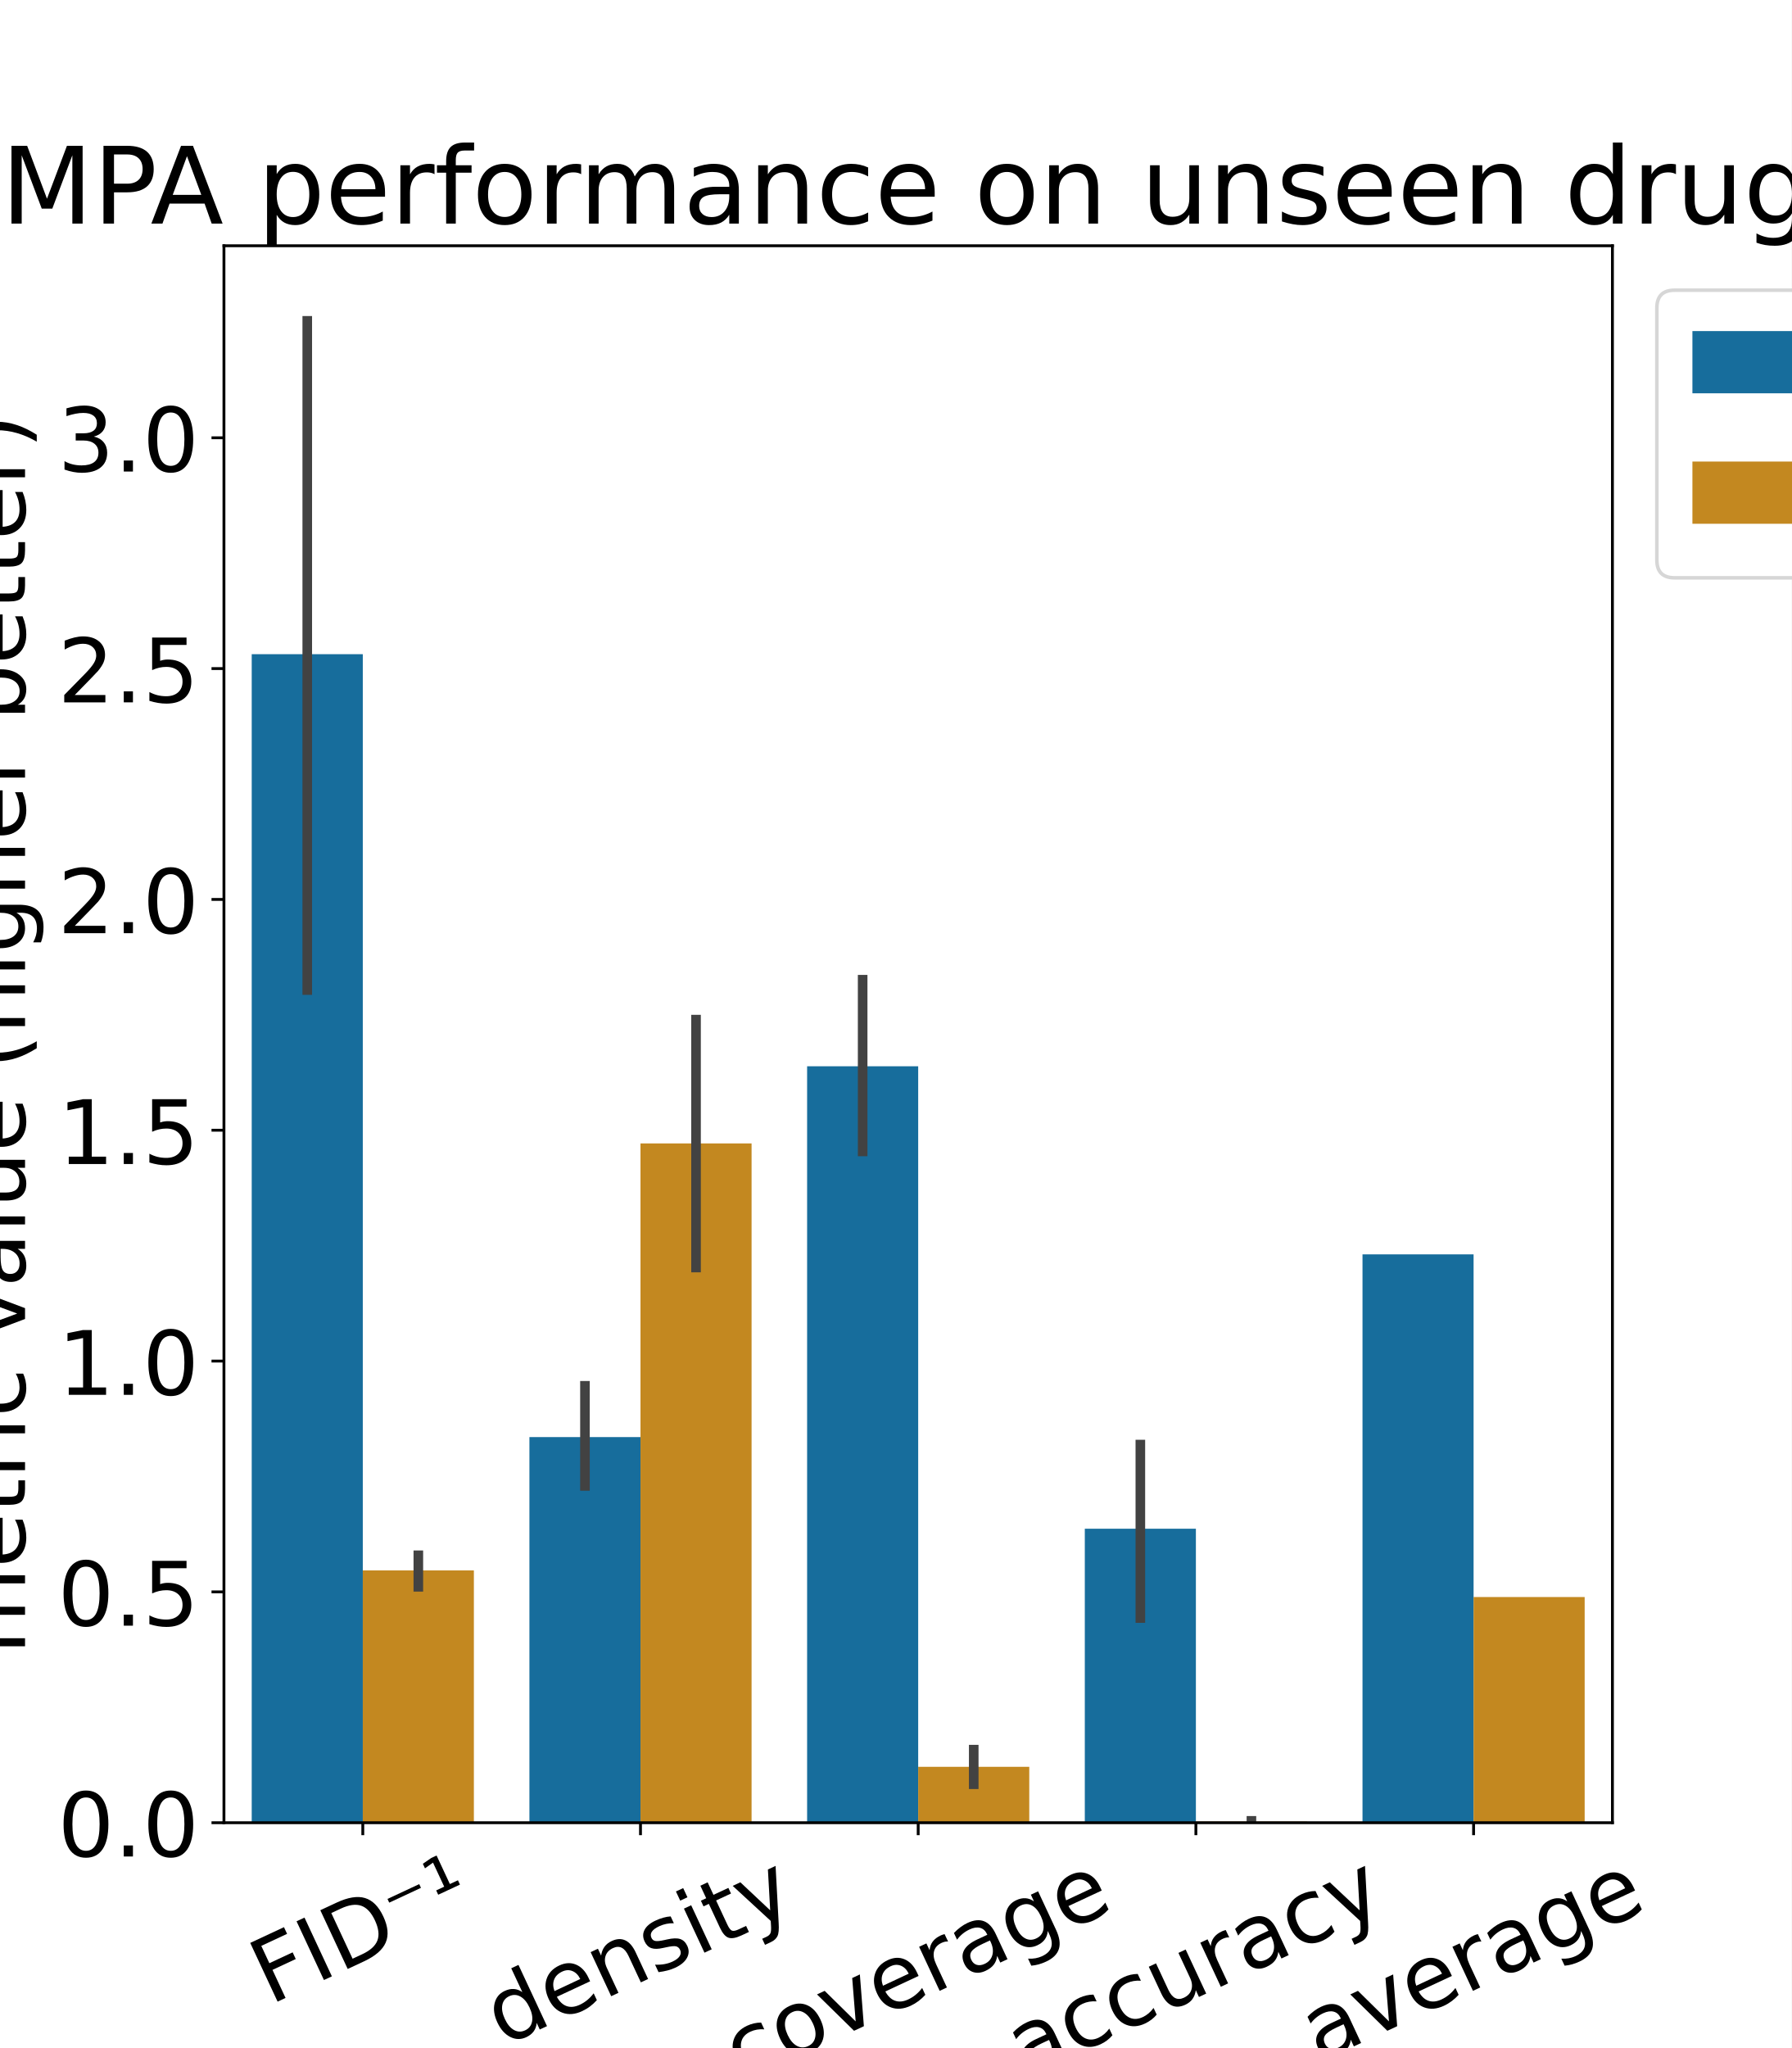
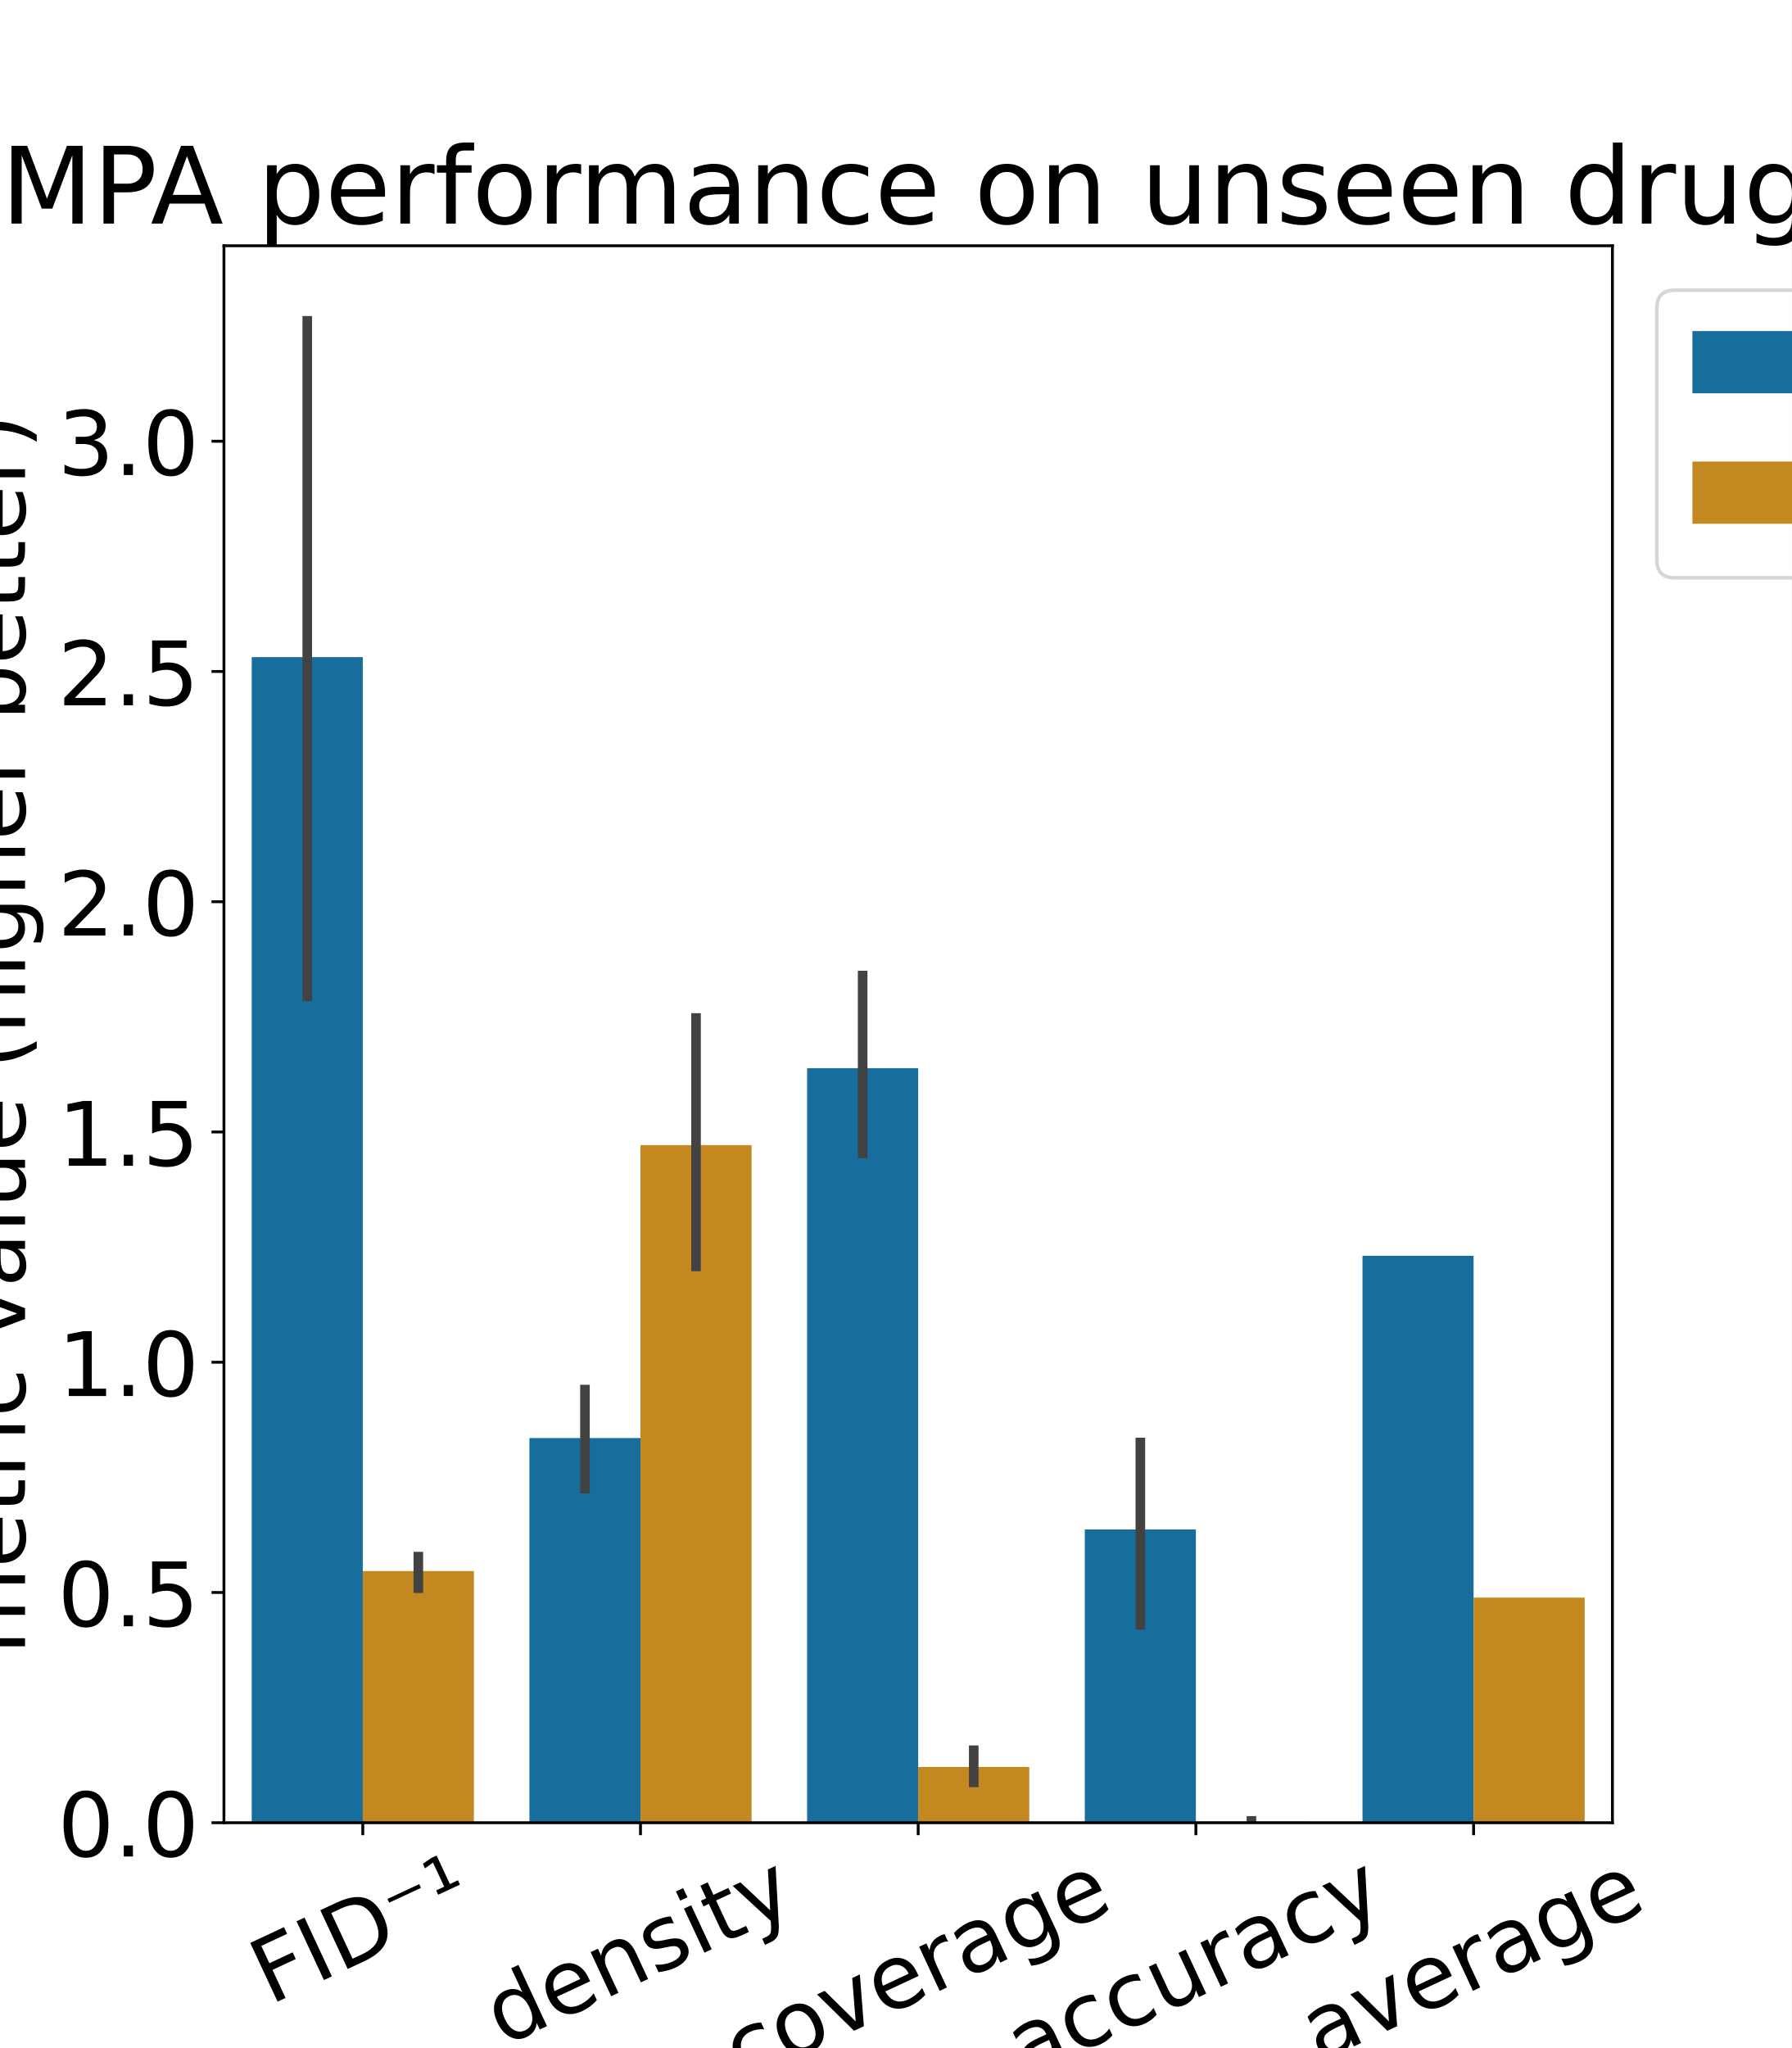
<svg xmlns="http://www.w3.org/2000/svg" xmlns:xlink="http://www.w3.org/1999/xlink" width="504pt" height="576pt" viewBox="0 0 504 576" version="1.1">
  <defs>
    <style type="text/css">*{stroke-linejoin: round; stroke-linecap: butt}</style>
  </defs>
  <g id="figure_1">
    <g id="patch_1">
      <path d="M 0 576  L 504 576  L 504 0  L 0 0  z " style="fill: #ffffff" />
    </g>
    <g id="axes_1">
      <g id="patch_2">
        <path d="M 63 512.64  L 453.6 512.64  L 453.6 69.12  L 63 69.12  z " style="fill: #ffffff" />
      </g>
      <g id="patch_3">
-         <path d="M 70.812 512.64  L 102.06 512.64  L 102.06 183.991  L 70.812 183.991  z " clip-path="url(#pba9346ff52)" style="fill: #176d9c" />
+         <path d="M 70.812 512.64  L 102.06 512.64  L 102.06 184.819  L 70.812 184.819  z " clip-path="url(#p6c3acc5b03)" style="fill: #176d9c" />
      </g>
      <g id="patch_4">
-         <path d="M 148.932 512.64  L 180.18 512.64  L 180.18 404.18  L 148.932 404.18  z " clip-path="url(#pba9346ff52)" style="fill: #176d9c" />
+         <path d="M 148.932 512.64  L 180.18 512.64  L 180.18 404.453  L 148.932 404.453  z " clip-path="url(#p6c3acc5b03)" style="fill: #176d9c" />
      </g>
      <g id="patch_5">
-         <path d="M 227.052 512.64  L 258.3 512.64  L 258.3 299.889  L 227.052 299.889  z " clip-path="url(#pba9346ff52)" style="fill: #176d9c" />
+         <path d="M 227.052 512.64  L 258.3 512.64  L 258.3 300.425  L 227.052 300.425  z " clip-path="url(#p6c3acc5b03)" style="fill: #176d9c" />
      </g>
      <g id="patch_6">
-         <path d="M 305.172 512.64  L 336.42 512.64  L 336.42 429.953  L 305.172 429.953  z " clip-path="url(#pba9346ff52)" style="fill: #176d9c" />
+         <path d="M 305.172 512.64  L 336.42 512.64  L 336.42 430.162  L 305.172 430.162  z " clip-path="url(#p6c3acc5b03)" style="fill: #176d9c" />
      </g>
      <g id="patch_7">
-         <path d="M 383.292 512.64  L 414.54 512.64  L 414.54 352.791  L 383.292 352.791  z " clip-path="url(#pba9346ff52)" style="fill: #176d9c" />
+         <path d="M 383.292 512.64  L 414.54 512.64  L 414.54 353.194  L 383.292 353.194  z " clip-path="url(#p6c3acc5b03)" style="fill: #176d9c" />
      </g>
      <g id="patch_8">
-         <path d="M 102.06 512.64  L 133.308 512.64  L 133.308 441.682  L 102.06 441.682  z " clip-path="url(#pba9346ff52)" style="fill: #c38820" />
+         <path d="M 102.06 512.64  L 133.308 512.64  L 133.308 441.861  L 102.06 441.861  z " clip-path="url(#p6c3acc5b03)" style="fill: #c38820" />
      </g>
      <g id="patch_9">
-         <path d="M 180.18 512.64  L 211.428 512.64  L 211.428 321.586  L 180.18 321.586  z " clip-path="url(#pba9346ff52)" style="fill: #c38820" />
+         <path d="M 180.18 512.64  L 211.428 512.64  L 211.428 322.067  L 180.18 322.067  z " clip-path="url(#p6c3acc5b03)" style="fill: #c38820" />
      </g>
      <g id="patch_10">
-         <path d="M 258.3 512.64  L 289.548 512.64  L 289.548 496.916  L 258.3 496.916  z " clip-path="url(#pba9346ff52)" style="fill: #c38820" />
+         <path d="M 258.3 512.64  L 289.548 512.64  L 289.548 496.956  L 258.3 496.956  z " clip-path="url(#p6c3acc5b03)" style="fill: #c38820" />
      </g>
      <g id="patch_11">
-         <path d="M 336.42 512.64  L 367.668 512.64  L 367.668 512.332  L 336.42 512.332  z " clip-path="url(#pba9346ff52)" style="fill: #c38820" />
+         <path d="M 336.42 512.64  L 367.668 512.64  L 367.668 512.332  L 336.42 512.332  z " clip-path="url(#p6c3acc5b03)" style="fill: #c38820" />
      </g>
      <g id="patch_12">
-         <path d="M 414.54 512.64  L 445.788 512.64  L 445.788 449.167  L 414.54 449.167  z " clip-path="url(#pba9346ff52)" style="fill: #c38820" />
+         <path d="M 414.54 512.64  L 445.788 512.64  L 445.788 449.327  L 414.54 449.327  z " clip-path="url(#p6c3acc5b03)" style="fill: #c38820" />
      </g>
      <g id="matplotlib.axis_1">
        <g id="xtick_1">
          <g id="line2d_1">
            <defs>
-               <path id="m63fc2ff8d2" d="M 0 0  L 0 3.5  " style="stroke: #000000; stroke-width: 0.8" />
+               <path id="m98afbe0972" d="M 0 0  L 0 3.5  " style="stroke: #000000; stroke-width: 0.8" />
            </defs>
            <g>
-               <use xlink:href="#m63fc2ff8d2" x="102.06" y="512.64" style="stroke: #000000; stroke-width: 0.8" />
+               <use xlink:href="#m98afbe0972" x="102.06" y="512.64" style="stroke: #000000; stroke-width: 0.8" />
            </g>
          </g>
          <g id="text_1">
            <g transform="translate(75.87266 563.998) rotate(-25) scale(0.25 -0.25)">
              <defs>
                <path id="DejaVuSans-46" d="M 628 4666  L 3309 4666  L 3309 4134  L 1259 4134  L 1259 2759  L 3109 2759  L 3109 2228  L 1259 2228  L 1259 0  L 628 0  L 628 4666  z " transform="scale(0.015625)" />
                <path id="DejaVuSans-49" d="M 628 4666  L 1259 4666  L 1259 0  L 628 0  L 628 4666  z " transform="scale(0.015625)" />
                <path id="DejaVuSans-44" d="M 1259 4147  L 1259 519  L 2022 519  Q 2988 519 3436 956  Q 3884 1394 3884 2338  Q 3884 3275 3436 3711  Q 2988 4147 2022 4147  L 1259 4147  z M 628 4666  L 1925 4666  Q 3281 4666 3915 4102  Q 4550 3538 4550 2338  Q 4550 1131 3912 565  Q 3275 0 1925 0  L 628 0  L 628 4666  z " transform="scale(0.015625)" />
                <path id="DejaVuSans-207b" d="M 428 3359  L 2950 3359  L 2950 3063  L 428 3063  L 428 3359  z " transform="scale(0.015625)" />
                <path id="DejaVuSans-b9" d="M 488 2431  L 1125 2431  L 1125 4341  L 428 4213  L 428 4575  L 1147 4697  L 1575 4697  L 1575 2431  L 2216 2431  L 2216 2088  L 488 2088  L 488 2431  z " transform="scale(0.015625)" />
              </defs>
              <use xlink:href="#DejaVuSans-46" />
              <use xlink:href="#DejaVuSans-49" x="57.52" />
              <use xlink:href="#DejaVuSans-44" x="87.012" />
              <use xlink:href="#DejaVuSans-207b" x="164.014" />
              <use xlink:href="#DejaVuSans-b9" x="216.797" />
            </g>
          </g>
        </g>
        <g id="xtick_2">
          <g id="line2d_2">
            <g>
-               <use xlink:href="#m63fc2ff8d2" x="180.18" y="512.64" style="stroke: #000000; stroke-width: 0.8" />
+               <use xlink:href="#m98afbe0972" x="180.18" y="512.64" style="stroke: #000000; stroke-width: 0.8" />
            </g>
          </g>
          <g id="text_2">
            <g transform="translate(141.5575 575.5952) rotate(-25) scale(0.25 -0.25)">
              <defs>
                <path id="DejaVuSans-64" d="M 2906 2969  L 2906 4863  L 3481 4863  L 3481 0  L 2906 0  L 2906 525  Q 2725 213 2448 61  Q 2172 -91 1784 -91  Q 1150 -91 751 415  Q 353 922 353 1747  Q 353 2572 751 3078  Q 1150 3584 1784 3584  Q 2172 3584 2448 3432  Q 2725 3281 2906 2969  z M 947 1747  Q 947 1113 1208 752  Q 1469 391 1925 391  Q 2381 391 2643 752  Q 2906 1113 2906 1747  Q 2906 2381 2643 2742  Q 2381 3103 1925 3103  Q 1469 3103 1208 2742  Q 947 2381 947 1747  z " transform="scale(0.015625)" />
                <path id="DejaVuSans-65" d="M 3597 1894  L 3597 1613  L 953 1613  Q 991 1019 1311 708  Q 1631 397 2203 397  Q 2534 397 2845 478  Q 3156 559 3463 722  L 3463 178  Q 3153 47 2828 -22  Q 2503 -91 2169 -91  Q 1331 -91 842 396  Q 353 884 353 1716  Q 353 2575 817 3079  Q 1281 3584 2069 3584  Q 2775 3584 3186 3129  Q 3597 2675 3597 1894  z M 3022 2063  Q 3016 2534 2758 2815  Q 2500 3097 2075 3097  Q 1594 3097 1305 2825  Q 1016 2553 972 2059  L 3022 2063  z " transform="scale(0.015625)" />
                <path id="DejaVuSans-6e" d="M 3513 2113  L 3513 0  L 2938 0  L 2938 2094  Q 2938 2591 2744 2837  Q 2550 3084 2163 3084  Q 1697 3084 1428 2787  Q 1159 2491 1159 1978  L 1159 0  L 581 0  L 581 3500  L 1159 3500  L 1159 2956  Q 1366 3272 1645 3428  Q 1925 3584 2291 3584  Q 2894 3584 3203 3211  Q 3513 2838 3513 2113  z " transform="scale(0.015625)" />
                <path id="DejaVuSans-73" d="M 2834 3397  L 2834 2853  Q 2591 2978 2328 3040  Q 2066 3103 1784 3103  Q 1356 3103 1142 2972  Q 928 2841 928 2578  Q 928 2378 1081 2264  Q 1234 2150 1697 2047  L 1894 2003  Q 2506 1872 2764 1633  Q 3022 1394 3022 966  Q 3022 478 2636 193  Q 2250 -91 1575 -91  Q 1294 -91 989 -36  Q 684 19 347 128  L 347 722  Q 666 556 975 473  Q 1284 391 1588 391  Q 1994 391 2212 530  Q 2431 669 2431 922  Q 2431 1156 2273 1281  Q 2116 1406 1581 1522  L 1381 1569  Q 847 1681 609 1914  Q 372 2147 372 2553  Q 372 3047 722 3315  Q 1072 3584 1716 3584  Q 2034 3584 2315 3537  Q 2597 3491 2834 3397  z " transform="scale(0.015625)" />
                <path id="DejaVuSans-69" d="M 603 3500  L 1178 3500  L 1178 0  L 603 0  L 603 3500  z M 603 4863  L 1178 4863  L 1178 4134  L 603 4134  L 603 4863  z " transform="scale(0.015625)" />
                <path id="DejaVuSans-74" d="M 1172 4494  L 1172 3500  L 2356 3500  L 2356 3053  L 1172 3053  L 1172 1153  Q 1172 725 1289 603  Q 1406 481 1766 481  L 2356 481  L 2356 0  L 1766 0  Q 1100 0 847 248  Q 594 497 594 1153  L 594 3053  L 172 3053  L 172 3500  L 594 3500  L 594 4494  L 1172 4494  z " transform="scale(0.015625)" />
                <path id="DejaVuSans-79" d="M 2059 -325  Q 1816 -950 1584 -1140  Q 1353 -1331 966 -1331  L 506 -1331  L 506 -850  L 844 -850  Q 1081 -850 1212 -737  Q 1344 -625 1503 -206  L 1606 56  L 191 3500  L 800 3500  L 1894 763  L 2988 3500  L 3597 3500  L 2059 -325  z " transform="scale(0.015625)" />
              </defs>
              <use xlink:href="#DejaVuSans-64" />
              <use xlink:href="#DejaVuSans-65" x="63.477" />
              <use xlink:href="#DejaVuSans-6e" x="125" />
              <use xlink:href="#DejaVuSans-73" x="188.379" />
              <use xlink:href="#DejaVuSans-69" x="240.479" />
              <use xlink:href="#DejaVuSans-74" x="268.262" />
              <use xlink:href="#DejaVuSans-79" x="307.471" />
            </g>
          </g>
        </g>
        <g id="xtick_3">
          <g id="line2d_3">
            <g>
-               <use xlink:href="#m63fc2ff8d2" x="258.3" y="512.64" style="stroke: #000000; stroke-width: 0.8" />
+               <use xlink:href="#m98afbe0972" x="258.3" y="512.64" style="stroke: #000000; stroke-width: 0.8" />
            </g>
          </g>
          <g id="text_3">
            <g transform="translate(208.6159 585.9114) rotate(-25) scale(0.25 -0.25)">
              <defs>
                <path id="DejaVuSans-63" d="M 3122 3366  L 3122 2828  Q 2878 2963 2633 3030  Q 2388 3097 2138 3097  Q 1578 3097 1268 2742  Q 959 2388 959 1747  Q 959 1106 1268 751  Q 1578 397 2138 397  Q 2388 397 2633 464  Q 2878 531 3122 666  L 3122 134  Q 2881 22 2623 -34  Q 2366 -91 2075 -91  Q 1284 -91 818 406  Q 353 903 353 1747  Q 353 2603 823 3093  Q 1294 3584 2113 3584  Q 2378 3584 2631 3529  Q 2884 3475 3122 3366  z " transform="scale(0.015625)" />
                <path id="DejaVuSans-6f" d="M 1959 3097  Q 1497 3097 1228 2736  Q 959 2375 959 1747  Q 959 1119 1226 758  Q 1494 397 1959 397  Q 2419 397 2687 759  Q 2956 1122 2956 1747  Q 2956 2369 2687 2733  Q 2419 3097 1959 3097  z M 1959 3584  Q 2709 3584 3137 3096  Q 3566 2609 3566 1747  Q 3566 888 3137 398  Q 2709 -91 1959 -91  Q 1206 -91 779 398  Q 353 888 353 1747  Q 353 2609 779 3096  Q 1206 3584 1959 3584  z " transform="scale(0.015625)" />
                <path id="DejaVuSans-76" d="M 191 3500  L 800 3500  L 1894 563  L 2988 3500  L 3597 3500  L 2284 0  L 1503 0  L 191 3500  z " transform="scale(0.015625)" />
                <path id="DejaVuSans-72" d="M 2631 2963  Q 2534 3019 2420 3045  Q 2306 3072 2169 3072  Q 1681 3072 1420 2755  Q 1159 2438 1159 1844  L 1159 0  L 581 0  L 581 3500  L 1159 3500  L 1159 2956  Q 1341 3275 1631 3429  Q 1922 3584 2338 3584  Q 2397 3584 2469 3576  Q 2541 3569 2628 3553  L 2631 2963  z " transform="scale(0.015625)" />
                <path id="DejaVuSans-61" d="M 2194 1759  Q 1497 1759 1228 1600  Q 959 1441 959 1056  Q 959 750 1161 570  Q 1363 391 1709 391  Q 2188 391 2477 730  Q 2766 1069 2766 1631  L 2766 1759  L 2194 1759  z M 3341 1997  L 3341 0  L 2766 0  L 2766 531  Q 2569 213 2275 61  Q 1981 -91 1556 -91  Q 1019 -91 701 211  Q 384 513 384 1019  Q 384 1609 779 1909  Q 1175 2209 1959 2209  L 2766 2209  L 2766 2266  Q 2766 2663 2505 2880  Q 2244 3097 1772 3097  Q 1472 3097 1187 3025  Q 903 2953 641 2809  L 641 3341  Q 956 3463 1253 3523  Q 1550 3584 1831 3584  Q 2591 3584 2966 3190  Q 3341 2797 3341 1997  z " transform="scale(0.015625)" />
                <path id="DejaVuSans-67" d="M 2906 1791  Q 2906 2416 2648 2759  Q 2391 3103 1925 3103  Q 1463 3103 1205 2759  Q 947 2416 947 1791  Q 947 1169 1205 825  Q 1463 481 1925 481  Q 2391 481 2648 825  Q 2906 1169 2906 1791  z M 3481 434  Q 3481 -459 3084 -895  Q 2688 -1331 1869 -1331  Q 1566 -1331 1297 -1286  Q 1028 -1241 775 -1147  L 775 -588  Q 1028 -725 1275 -790  Q 1522 -856 1778 -856  Q 2344 -856 2625 -561  Q 2906 -266 2906 331  L 2906 616  Q 2728 306 2450 153  Q 2172 0 1784 0  Q 1141 0 747 490  Q 353 981 353 1791  Q 353 2603 747 3093  Q 1141 3584 1784 3584  Q 2172 3584 2450 3431  Q 2728 3278 2906 2969  L 2906 3500  L 3481 3500  L 3481 434  z " transform="scale(0.015625)" />
              </defs>
              <use xlink:href="#DejaVuSans-63" />
              <use xlink:href="#DejaVuSans-6f" x="54.98" />
              <use xlink:href="#DejaVuSans-76" x="116.162" />
              <use xlink:href="#DejaVuSans-65" x="175.342" />
              <use xlink:href="#DejaVuSans-72" x="236.865" />
              <use xlink:href="#DejaVuSans-61" x="277.979" />
              <use xlink:href="#DejaVuSans-67" x="339.258" />
              <use xlink:href="#DejaVuSans-65" x="402.734" />
            </g>
          </g>
        </g>
        <g id="xtick_4">
          <g id="line2d_4">
            <g>
-               <use xlink:href="#m63fc2ff8d2" x="336.42" y="512.64" style="stroke: #000000; stroke-width: 0.8" />
+               <use xlink:href="#m98afbe0972" x="336.42" y="512.64" style="stroke: #000000; stroke-width: 0.8" />
            </g>
          </g>
          <g id="text_4">
            <g transform="translate(288.2211 584.5263) rotate(-25) scale(0.25 -0.25)">
              <defs>
                <path id="DejaVuSans-75" d="M 544 1381  L 544 3500  L 1119 3500  L 1119 1403  Q 1119 906 1312 657  Q 1506 409 1894 409  Q 2359 409 2629 706  Q 2900 1003 2900 1516  L 2900 3500  L 3475 3500  L 3475 0  L 2900 0  L 2900 538  Q 2691 219 2414 64  Q 2138 -91 1772 -91  Q 1169 -91 856 284  Q 544 659 544 1381  z M 1991 3584  L 1991 3584  z " transform="scale(0.015625)" />
              </defs>
              <use xlink:href="#DejaVuSans-61" />
              <use xlink:href="#DejaVuSans-63" x="61.279" />
              <use xlink:href="#DejaVuSans-63" x="116.26" />
              <use xlink:href="#DejaVuSans-75" x="171.24" />
              <use xlink:href="#DejaVuSans-72" x="234.619" />
              <use xlink:href="#DejaVuSans-61" x="275.732" />
              <use xlink:href="#DejaVuSans-63" x="337.012" />
              <use xlink:href="#DejaVuSans-79" x="391.992" />
            </g>
          </g>
        </g>
        <g id="xtick_5">
          <g id="line2d_5">
            <g>
-               <use xlink:href="#m63fc2ff8d2" x="414.54" y="512.64" style="stroke: #000000; stroke-width: 0.8" />
+               <use xlink:href="#m98afbe0972" x="414.54" y="512.64" style="stroke: #000000; stroke-width: 0.8" />
            </g>
          </g>
          <g id="text_5">
            <g transform="translate(371.0744 580.1119) rotate(-25) scale(0.25 -0.25)">
              <use xlink:href="#DejaVuSans-61" />
              <use xlink:href="#DejaVuSans-76" x="61.279" />
              <use xlink:href="#DejaVuSans-65" x="120.459" />
              <use xlink:href="#DejaVuSans-72" x="181.982" />
              <use xlink:href="#DejaVuSans-61" x="223.096" />
              <use xlink:href="#DejaVuSans-67" x="284.375" />
              <use xlink:href="#DejaVuSans-65" x="347.852" />
            </g>
          </g>
        </g>
        <g id="text_6">
          <g transform="translate(186.1496 613.6196) scale(0.25 -0.25)">
            <defs>
              <path id="DejaVuSans-6d" d="M 3328 2828  Q 3544 3216 3844 3400  Q 4144 3584 4550 3584  Q 5097 3584 5394 3201  Q 5691 2819 5691 2113  L 5691 0  L 5113 0  L 5113 2094  Q 5113 2597 4934 2840  Q 4756 3084 4391 3084  Q 3944 3084 3684 2787  Q 3425 2491 3425 1978  L 3425 0  L 2847 0  L 2847 2094  Q 2847 2600 2669 2842  Q 2491 3084 2119 3084  Q 1678 3084 1418 2786  Q 1159 2488 1159 1978  L 1159 0  L 581 0  L 581 3500  L 1159 3500  L 1159 2956  Q 1356 3278 1631 3431  Q 1906 3584 2284 3584  Q 2666 3584 2933 3390  Q 3200 3197 3328 2828  z " transform="scale(0.015625)" />
              <path id="DejaVuSans-20" transform="scale(0.015625)" />
              <path id="DejaVuSans-70" d="M 1159 525  L 1159 -1331  L 581 -1331  L 581 3500  L 1159 3500  L 1159 2969  Q 1341 3281 1617 3432  Q 1894 3584 2278 3584  Q 2916 3584 3314 3078  Q 3713 2572 3713 1747  Q 3713 922 3314 415  Q 2916 -91 2278 -91  Q 1894 -91 1617 61  Q 1341 213 1159 525  z M 3116 1747  Q 3116 2381 2855 2742  Q 2594 3103 2138 3103  Q 1681 3103 1420 2742  Q 1159 2381 1159 1747  Q 1159 1113 1420 752  Q 1681 391 2138 391  Q 2594 391 2855 752  Q 3116 1113 3116 1747  z " transform="scale(0.015625)" />
            </defs>
            <use xlink:href="#DejaVuSans-6d" />
            <use xlink:href="#DejaVuSans-65" x="97.412" />
            <use xlink:href="#DejaVuSans-74" x="158.936" />
            <use xlink:href="#DejaVuSans-72" x="198.145" />
            <use xlink:href="#DejaVuSans-69" x="239.258" />
            <use xlink:href="#DejaVuSans-63" x="267.041" />
            <use xlink:href="#DejaVuSans-20" x="322.021" />
            <use xlink:href="#DejaVuSans-74" x="353.809" />
            <use xlink:href="#DejaVuSans-79" x="393.018" />
            <use xlink:href="#DejaVuSans-70" x="452.197" />
            <use xlink:href="#DejaVuSans-65" x="515.674" />
          </g>
        </g>
      </g>
      <g id="matplotlib.axis_2">
        <g id="ytick_1">
          <g id="line2d_6">
            <defs>
-               <path id="ma67cbb7a65" d="M 0 0  L -3.5 0  " style="stroke: #000000; stroke-width: 0.8" />
+               <path id="m8685ab2b16" d="M 0 0  L -3.5 0  " style="stroke: #000000; stroke-width: 0.8" />
            </defs>
            <g>
-               <use xlink:href="#ma67cbb7a65" x="63" y="512.64" style="stroke: #000000; stroke-width: 0.8" />
+               <use xlink:href="#m8685ab2b16" x="63" y="512.64" style="stroke: #000000; stroke-width: 0.8" />
            </g>
          </g>
          <g id="text_7">
            <g transform="translate(16.24219 522.138) scale(0.25 -0.25)">
              <defs>
                <path id="DejaVuSans-30" d="M 2034 4250  Q 1547 4250 1301 3770  Q 1056 3291 1056 2328  Q 1056 1369 1301 889  Q 1547 409 2034 409  Q 2525 409 2770 889  Q 3016 1369 3016 2328  Q 3016 3291 2770 3770  Q 2525 4250 2034 4250  z M 2034 4750  Q 2819 4750 3233 4129  Q 3647 3509 3647 2328  Q 3647 1150 3233 529  Q 2819 -91 2034 -91  Q 1250 -91 836 529  Q 422 1150 422 2328  Q 422 3509 836 4129  Q 1250 4750 2034 4750  z " transform="scale(0.015625)" />
                <path id="DejaVuSans-2e" d="M 684 794  L 1344 794  L 1344 0  L 684 0  L 684 794  z " transform="scale(0.015625)" />
              </defs>
              <use xlink:href="#DejaVuSans-30" />
              <use xlink:href="#DejaVuSans-2e" x="63.623" />
              <use xlink:href="#DejaVuSans-30" x="95.41" />
            </g>
          </g>
        </g>
        <g id="ytick_2">
          <g id="line2d_7">
            <g>
-               <use xlink:href="#ma67cbb7a65" x="63" y="447.72" style="stroke: #000000; stroke-width: 0.8" />
+               <use xlink:href="#m8685ab2b16" x="63" y="447.884" style="stroke: #000000; stroke-width: 0.8" />
            </g>
          </g>
          <g id="text_8">
-             <g transform="translate(16.24219 457.218) scale(0.25 -0.25)">
+             <g transform="translate(16.24219 457.3816) scale(0.25 -0.25)">
              <defs>
                <path id="DejaVuSans-35" d="M 691 4666  L 3169 4666  L 3169 4134  L 1269 4134  L 1269 2991  Q 1406 3038 1543 3061  Q 1681 3084 1819 3084  Q 2600 3084 3056 2656  Q 3513 2228 3513 1497  Q 3513 744 3044 326  Q 2575 -91 1722 -91  Q 1428 -91 1123 -41  Q 819 9 494 109  L 494 744  Q 775 591 1075 516  Q 1375 441 1709 441  Q 2250 441 2565 725  Q 2881 1009 2881 1497  Q 2881 1984 2565 2268  Q 2250 2553 1709 2553  Q 1456 2553 1204 2497  Q 953 2441 691 2322  L 691 4666  z " transform="scale(0.015625)" />
              </defs>
              <use xlink:href="#DejaVuSans-30" />
              <use xlink:href="#DejaVuSans-2e" x="63.623" />
              <use xlink:href="#DejaVuSans-35" x="95.41" />
            </g>
          </g>
        </g>
        <g id="ytick_3">
          <g id="line2d_8">
            <g>
-               <use xlink:href="#ma67cbb7a65" x="63" y="382.8" style="stroke: #000000; stroke-width: 0.8" />
+               <use xlink:href="#m8685ab2b16" x="63" y="383.127" style="stroke: #000000; stroke-width: 0.8" />
            </g>
          </g>
          <g id="text_9">
-             <g transform="translate(16.24219 392.298) scale(0.25 -0.25)">
+             <g transform="translate(16.24219 392.6252) scale(0.25 -0.25)">
              <defs>
                <path id="DejaVuSans-31" d="M 794 531  L 1825 531  L 1825 4091  L 703 3866  L 703 4441  L 1819 4666  L 2450 4666  L 2450 531  L 3481 531  L 3481 0  L 794 0  L 794 531  z " transform="scale(0.015625)" />
              </defs>
              <use xlink:href="#DejaVuSans-31" />
              <use xlink:href="#DejaVuSans-2e" x="63.623" />
              <use xlink:href="#DejaVuSans-30" x="95.41" />
            </g>
          </g>
        </g>
        <g id="ytick_4">
          <g id="line2d_9">
            <g>
-               <use xlink:href="#ma67cbb7a65" x="63" y="317.88" style="stroke: #000000; stroke-width: 0.8" />
+               <use xlink:href="#m8685ab2b16" x="63" y="318.371" style="stroke: #000000; stroke-width: 0.8" />
            </g>
          </g>
          <g id="text_10">
-             <g transform="translate(16.24219 327.3779) scale(0.25 -0.25)">
+             <g transform="translate(16.24219 327.8687) scale(0.25 -0.25)">
              <use xlink:href="#DejaVuSans-31" />
              <use xlink:href="#DejaVuSans-2e" x="63.623" />
              <use xlink:href="#DejaVuSans-35" x="95.41" />
            </g>
          </g>
        </g>
        <g id="ytick_5">
          <g id="line2d_10">
            <g>
-               <use xlink:href="#ma67cbb7a65" x="63" y="252.96" style="stroke: #000000; stroke-width: 0.8" />
+               <use xlink:href="#m8685ab2b16" x="63" y="253.614" style="stroke: #000000; stroke-width: 0.8" />
            </g>
          </g>
          <g id="text_11">
-             <g transform="translate(16.24219 262.4579) scale(0.25 -0.25)">
+             <g transform="translate(16.24219 263.1123) scale(0.25 -0.25)">
              <defs>
                <path id="DejaVuSans-32" d="M 1228 531  L 3431 531  L 3431 0  L 469 0  L 469 531  Q 828 903 1448 1529  Q 2069 2156 2228 2338  Q 2531 2678 2651 2914  Q 2772 3150 2772 3378  Q 2772 3750 2511 3984  Q 2250 4219 1831 4219  Q 1534 4219 1204 4116  Q 875 4013 500 3803  L 500 4441  Q 881 4594 1212 4672  Q 1544 4750 1819 4750  Q 2544 4750 2975 4387  Q 3406 4025 3406 3419  Q 3406 3131 3298 2873  Q 3191 2616 2906 2266  Q 2828 2175 2409 1742  Q 1991 1309 1228 531  z " transform="scale(0.015625)" />
              </defs>
              <use xlink:href="#DejaVuSans-32" />
              <use xlink:href="#DejaVuSans-2e" x="63.623" />
              <use xlink:href="#DejaVuSans-30" x="95.41" />
            </g>
          </g>
        </g>
        <g id="ytick_6">
          <g id="line2d_11">
            <g>
-               <use xlink:href="#ma67cbb7a65" x="63" y="188.04" style="stroke: #000000; stroke-width: 0.8" />
+               <use xlink:href="#m8685ab2b16" x="63" y="188.858" style="stroke: #000000; stroke-width: 0.8" />
            </g>
          </g>
          <g id="text_12">
-             <g transform="translate(16.24219 197.5378) scale(0.25 -0.25)">
+             <g transform="translate(16.24219 198.3558) scale(0.25 -0.25)">
              <use xlink:href="#DejaVuSans-32" />
              <use xlink:href="#DejaVuSans-2e" x="63.623" />
              <use xlink:href="#DejaVuSans-35" x="95.41" />
            </g>
          </g>
        </g>
        <g id="ytick_7">
          <g id="line2d_12">
            <g>
-               <use xlink:href="#ma67cbb7a65" x="63" y="123.12" style="stroke: #000000; stroke-width: 0.8" />
+               <use xlink:href="#m8685ab2b16" x="63" y="124.101" style="stroke: #000000; stroke-width: 0.8" />
            </g>
          </g>
          <g id="text_13">
-             <g transform="translate(16.24219 132.6178) scale(0.25 -0.25)">
+             <g transform="translate(16.24219 133.5994) scale(0.25 -0.25)">
              <defs>
                <path id="DejaVuSans-33" d="M 2597 2516  Q 3050 2419 3304 2112  Q 3559 1806 3559 1356  Q 3559 666 3084 287  Q 2609 -91 1734 -91  Q 1441 -91 1130 -33  Q 819 25 488 141  L 488 750  Q 750 597 1062 519  Q 1375 441 1716 441  Q 2309 441 2620 675  Q 2931 909 2931 1356  Q 2931 1769 2642 2001  Q 2353 2234 1838 2234  L 1294 2234  L 1294 2753  L 1863 2753  Q 2328 2753 2575 2939  Q 2822 3125 2822 3475  Q 2822 3834 2567 4026  Q 2313 4219 1838 4219  Q 1578 4219 1281 4162  Q 984 4106 628 3988  L 628 4550  Q 988 4650 1302 4700  Q 1616 4750 1894 4750  Q 2613 4750 3031 4423  Q 3450 4097 3450 3541  Q 3450 3153 3228 2886  Q 3006 2619 2597 2516  z " transform="scale(0.015625)" />
              </defs>
              <use xlink:href="#DejaVuSans-33" />
              <use xlink:href="#DejaVuSans-2e" x="63.623" />
              <use xlink:href="#DejaVuSans-30" x="95.41" />
            </g>
          </g>
        </g>
        <g id="text_14">
          <g transform="translate(7.042969 465.2882) rotate(-90) scale(0.25 -0.25)">
            <defs>
              <path id="DejaVuSans-6c" d="M 603 4863  L 1178 4863  L 1178 0  L 603 0  L 603 4863  z " transform="scale(0.015625)" />
              <path id="DejaVuSans-28" d="M 1984 4856  Q 1566 4138 1362 3434  Q 1159 2731 1159 2009  Q 1159 1288 1364 580  Q 1569 -128 1984 -844  L 1484 -844  Q 1016 -109 783 600  Q 550 1309 550 2009  Q 550 2706 781 3412  Q 1013 4119 1484 4856  L 1984 4856  z " transform="scale(0.015625)" />
              <path id="DejaVuSans-68" d="M 3513 2113  L 3513 0  L 2938 0  L 2938 2094  Q 2938 2591 2744 2837  Q 2550 3084 2163 3084  Q 1697 3084 1428 2787  Q 1159 2491 1159 1978  L 1159 0  L 581 0  L 581 4863  L 1159 4863  L 1159 2956  Q 1366 3272 1645 3428  Q 1925 3584 2291 3584  Q 2894 3584 3203 3211  Q 3513 2838 3513 2113  z " transform="scale(0.015625)" />
              <path id="DejaVuSans-62" d="M 3116 1747  Q 3116 2381 2855 2742  Q 2594 3103 2138 3103  Q 1681 3103 1420 2742  Q 1159 2381 1159 1747  Q 1159 1113 1420 752  Q 1681 391 2138 391  Q 2594 391 2855 752  Q 3116 1113 3116 1747  z M 1159 2969  Q 1341 3281 1617 3432  Q 1894 3584 2278 3584  Q 2916 3584 3314 3078  Q 3713 2572 3713 1747  Q 3713 922 3314 415  Q 2916 -91 2278 -91  Q 1894 -91 1617 61  Q 1341 213 1159 525  L 1159 0  L 581 0  L 581 4863  L 1159 4863  L 1159 2969  z " transform="scale(0.015625)" />
              <path id="DejaVuSans-29" d="M 513 4856  L 1013 4856  Q 1481 4119 1714 3412  Q 1947 2706 1947 2009  Q 1947 1309 1714 600  Q 1481 -109 1013 -844  L 513 -844  Q 928 -128 1133 580  Q 1338 1288 1338 2009  Q 1338 2731 1133 3434  Q 928 4138 513 4856  z " transform="scale(0.015625)" />
            </defs>
            <use xlink:href="#DejaVuSans-6d" />
            <use xlink:href="#DejaVuSans-65" x="97.412" />
            <use xlink:href="#DejaVuSans-74" x="158.936" />
            <use xlink:href="#DejaVuSans-72" x="198.145" />
            <use xlink:href="#DejaVuSans-69" x="239.258" />
            <use xlink:href="#DejaVuSans-63" x="267.041" />
            <use xlink:href="#DejaVuSans-20" x="322.021" />
            <use xlink:href="#DejaVuSans-76" x="353.809" />
            <use xlink:href="#DejaVuSans-61" x="412.988" />
            <use xlink:href="#DejaVuSans-6c" x="474.268" />
            <use xlink:href="#DejaVuSans-75" x="502.051" />
            <use xlink:href="#DejaVuSans-65" x="565.43" />
            <use xlink:href="#DejaVuSans-20" x="626.953" />
            <use xlink:href="#DejaVuSans-28" x="658.74" />
            <use xlink:href="#DejaVuSans-68" x="697.754" />
            <use xlink:href="#DejaVuSans-69" x="761.133" />
            <use xlink:href="#DejaVuSans-67" x="788.916" />
            <use xlink:href="#DejaVuSans-68" x="852.393" />
            <use xlink:href="#DejaVuSans-65" x="915.771" />
            <use xlink:href="#DejaVuSans-72" x="977.295" />
            <use xlink:href="#DejaVuSans-20" x="1018.408" />
            <use xlink:href="#DejaVuSans-62" x="1050.195" />
            <use xlink:href="#DejaVuSans-65" x="1113.672" />
            <use xlink:href="#DejaVuSans-74" x="1175.195" />
            <use xlink:href="#DejaVuSans-74" x="1214.404" />
            <use xlink:href="#DejaVuSans-65" x="1253.613" />
            <use xlink:href="#DejaVuSans-72" x="1315.137" />
            <use xlink:href="#DejaVuSans-29" x="1356.25" />
          </g>
        </g>
      </g>
      <g id="line2d_13">
-         <path d="M 86.436 278.45  L 86.436 90.24  " clip-path="url(#pba9346ff52)" style="fill: none; stroke: #424242; stroke-width: 2.7; stroke-linecap: square" />
+         <path d="M 86.436 280.248  L 86.436 90.24  " clip-path="url(#p6c3acc5b03)" style="fill: none; stroke: #424242; stroke-width: 2.7; stroke-linecap: square" />
      </g>
      <g id="line2d_14">
-         <path d="M 164.556 417.922  L 164.556 389.751  " clip-path="url(#pba9346ff52)" style="fill: none; stroke: #424242; stroke-width: 2.7; stroke-linecap: square" />
+         <path d="M 164.556 418.667  L 164.556 390.817  " clip-path="url(#p6c3acc5b03)" style="fill: none; stroke: #424242; stroke-width: 2.7; stroke-linecap: square" />
      </g>
      <g id="line2d_15">
-         <path d="M 242.676 323.836  L 242.676 275.539  " clip-path="url(#pba9346ff52)" style="fill: none; stroke: #424242; stroke-width: 2.7; stroke-linecap: square" />
+         <path d="M 242.676 324.421  L 242.676 274.37  " clip-path="url(#p6c3acc5b03)" style="fill: none; stroke: #424242; stroke-width: 2.7; stroke-linecap: square" />
      </g>
      <g id="line2d_16">
-         <path d="M 320.796 455.076  L 320.796 406.289  " clip-path="url(#pba9346ff52)" style="fill: none; stroke: #424242; stroke-width: 2.7; stroke-linecap: square" />
+         <path d="M 320.796 456.987  L 320.796 405.708  " clip-path="url(#p6c3acc5b03)" style="fill: none; stroke: #424242; stroke-width: 2.7; stroke-linecap: square" />
      </g>
      <g id="line2d_17">
-         <path clip-path="url(#pba9346ff52)" style="fill: none; stroke: #424242; stroke-width: 2.7; stroke-linecap: square" />
+         <path clip-path="url(#p6c3acc5b03)" style="fill: none; stroke: #424242; stroke-width: 2.7; stroke-linecap: square" />
      </g>
      <g id="line2d_18">
-         <path d="M 117.684 446.288  L 117.684 437.422  " clip-path="url(#pba9346ff52)" style="fill: none; stroke: #424242; stroke-width: 2.7; stroke-linecap: square" />
+         <path d="M 117.684 446.665  L 117.684 437.802  " clip-path="url(#p6c3acc5b03)" style="fill: none; stroke: #424242; stroke-width: 2.7; stroke-linecap: square" />
      </g>
      <g id="line2d_19">
-         <path d="M 195.804 356.489  L 195.804 286.777  " clip-path="url(#pba9346ff52)" style="fill: none; stroke: #424242; stroke-width: 2.7; stroke-linecap: square" />
+         <path d="M 195.804 356.192  L 195.804 286.303  " clip-path="url(#p6c3acc5b03)" style="fill: none; stroke: #424242; stroke-width: 2.7; stroke-linecap: square" />
      </g>
      <g id="line2d_20">
-         <path d="M 273.924 501.808  L 273.924 492.085  " clip-path="url(#pba9346ff52)" style="fill: none; stroke: #424242; stroke-width: 2.7; stroke-linecap: square" />
+         <path d="M 273.924 501.287  L 273.924 492.256  " clip-path="url(#p6c3acc5b03)" style="fill: none; stroke: #424242; stroke-width: 2.7; stroke-linecap: square" />
      </g>
      <g id="line2d_21">
-         <path d="M 352.044 512.516  L 352.044 512.11  " clip-path="url(#pba9346ff52)" style="fill: none; stroke: #424242; stroke-width: 2.7; stroke-linecap: square" />
+         <path d="M 352.044 512.516  L 352.044 512.133  " clip-path="url(#p6c3acc5b03)" style="fill: none; stroke: #424242; stroke-width: 2.7; stroke-linecap: square" />
      </g>
      <g id="line2d_22">
-         <path clip-path="url(#pba9346ff52)" style="fill: none; stroke: #424242; stroke-width: 2.7; stroke-linecap: square" />
+         <path clip-path="url(#p6c3acc5b03)" style="fill: none; stroke: #424242; stroke-width: 2.7; stroke-linecap: square" />
      </g>
      <g id="patch_13">
        <path d="M 63 512.64  L 63 69.12  " style="fill: none; stroke: #000000; stroke-width: 0.8; stroke-linejoin: miter; stroke-linecap: square" />
      </g>
      <g id="patch_14">
        <path d="M 453.6 512.64  L 453.6 69.12  " style="fill: none; stroke: #000000; stroke-width: 0.8; stroke-linejoin: miter; stroke-linecap: square" />
      </g>
      <g id="patch_15">
        <path d="M 63 512.64  L 453.6 512.64  " style="fill: none; stroke: #000000; stroke-width: 0.8; stroke-linejoin: miter; stroke-linecap: square" />
      </g>
      <g id="patch_16">
        <path d="M 63 69.12  L 453.6 69.12  " style="fill: none; stroke: #000000; stroke-width: 0.8; stroke-linejoin: miter; stroke-linecap: square" />
      </g>
      <g id="text_15">
        <g transform="translate(-8.561719 62.88094) scale(0.3 -0.3)">
          <defs>
            <path id="DejaVuSans-4d" d="M 628 4666  L 1569 4666  L 2759 1491  L 3956 4666  L 4897 4666  L 4897 0  L 4281 0  L 4281 4097  L 3078 897  L 2444 897  L 1241 4097  L 1241 0  L 628 0  L 628 4666  z " transform="scale(0.015625)" />
            <path id="DejaVuSans-50" d="M 1259 4147  L 1259 2394  L 2053 2394  Q 2494 2394 2734 2622  Q 2975 2850 2975 3272  Q 2975 3691 2734 3919  Q 2494 4147 2053 4147  L 1259 4147  z M 628 4666  L 2053 4666  Q 2838 4666 3239 4311  Q 3641 3956 3641 3272  Q 3641 2581 3239 2228  Q 2838 1875 2053 1875  L 1259 1875  L 1259 0  L 628 0  L 628 4666  z " transform="scale(0.015625)" />
            <path id="DejaVuSans-41" d="M 2188 4044  L 1331 1722  L 3047 1722  L 2188 4044  z M 1831 4666  L 2547 4666  L 4325 0  L 3669 0  L 3244 1197  L 1141 1197  L 716 0  L 50 0  L 1831 4666  z " transform="scale(0.015625)" />
            <path id="DejaVuSans-66" d="M 2375 4863  L 2375 4384  L 1825 4384  Q 1516 4384 1395 4259  Q 1275 4134 1275 3809  L 1275 3500  L 2222 3500  L 2222 3053  L 1275 3053  L 1275 0  L 697 0  L 697 3053  L 147 3053  L 147 3500  L 697 3500  L 697 3744  Q 697 4328 969 4595  Q 1241 4863 1831 4863  L 2375 4863  z " transform="scale(0.015625)" />
          </defs>
          <use xlink:href="#DejaVuSans-49" />
          <use xlink:href="#DejaVuSans-4d" x="29.492" />
          <use xlink:href="#DejaVuSans-50" x="115.771" />
          <use xlink:href="#DejaVuSans-41" x="169.699" />
          <use xlink:href="#DejaVuSans-20" x="238.107" />
          <use xlink:href="#DejaVuSans-70" x="269.895" />
          <use xlink:href="#DejaVuSans-65" x="333.371" />
          <use xlink:href="#DejaVuSans-72" x="394.895" />
          <use xlink:href="#DejaVuSans-66" x="436.008" />
          <use xlink:href="#DejaVuSans-6f" x="471.213" />
          <use xlink:href="#DejaVuSans-72" x="532.395" />
          <use xlink:href="#DejaVuSans-6d" x="571.758" />
          <use xlink:href="#DejaVuSans-61" x="669.17" />
          <use xlink:href="#DejaVuSans-6e" x="730.449" />
          <use xlink:href="#DejaVuSans-63" x="793.828" />
          <use xlink:href="#DejaVuSans-65" x="848.809" />
          <use xlink:href="#DejaVuSans-20" x="910.332" />
          <use xlink:href="#DejaVuSans-6f" x="942.119" />
          <use xlink:href="#DejaVuSans-6e" x="1003.301" />
          <use xlink:href="#DejaVuSans-20" x="1066.68" />
          <use xlink:href="#DejaVuSans-75" x="1098.467" />
          <use xlink:href="#DejaVuSans-6e" x="1161.846" />
          <use xlink:href="#DejaVuSans-73" x="1225.225" />
          <use xlink:href="#DejaVuSans-65" x="1277.324" />
          <use xlink:href="#DejaVuSans-65" x="1338.848" />
          <use xlink:href="#DejaVuSans-6e" x="1400.371" />
          <use xlink:href="#DejaVuSans-20" x="1463.75" />
          <use xlink:href="#DejaVuSans-64" x="1495.537" />
          <use xlink:href="#DejaVuSans-72" x="1559.014" />
          <use xlink:href="#DejaVuSans-75" x="1600.127" />
          <use xlink:href="#DejaVuSans-67" x="1663.506" />
          <use xlink:href="#DejaVuSans-73" x="1726.982" />
        </g>
      </g>
      <g id="legend_1">
        <g id="patch_17">
          <path d="M 471.1 162.511  L 689.12 162.511  Q 694.12 162.511 694.12 157.511  L 694.12 86.62  Q 694.12 81.62 689.12 81.62  L 471.1 81.62  Q 466.1 81.62 466.1 86.62  L 466.1 157.511  Q 466.1 162.511 471.1 162.511  z " style="fill: #ffffff; opacity: 0.8; stroke: #cccccc; stroke-linejoin: miter" />
        </g>
        <g id="patch_18">
          <path d="M 476.1 110.616  L 526.1 110.616  L 526.1 93.116  L 476.1 93.116  z " style="fill: #176d9c" />
        </g>
        <g id="text_16">
          <g transform="translate(546.1 110.6161) scale(0.25 -0.25)">
            <use xlink:href="#DejaVuSans-49" />
            <use xlink:href="#DejaVuSans-4d" x="29.492" />
            <use xlink:href="#DejaVuSans-50" x="115.771" />
            <use xlink:href="#DejaVuSans-41" x="169.699" />
          </g>
        </g>
        <g id="patch_19">
          <path d="M 476.1 147.311  L 526.1 147.311  L 526.1 129.811  L 476.1 129.811  z " style="fill: #c38820" />
        </g>
        <g id="text_17">
          <g transform="translate(546.1 147.3114) scale(0.25 -0.25)">
            <use xlink:href="#DejaVuSans-4d" />
            <use xlink:href="#DejaVuSans-6f" x="86.279" />
            <use xlink:href="#DejaVuSans-6c" x="147.461" />
            <use xlink:href="#DejaVuSans-32" x="175.244" />
            <use xlink:href="#DejaVuSans-49" x="238.867" />
            <use xlink:href="#DejaVuSans-6d" x="268.359" />
            <use xlink:href="#DejaVuSans-61" x="365.771" />
            <use xlink:href="#DejaVuSans-67" x="427.051" />
            <use xlink:href="#DejaVuSans-65" x="490.527" />
          </g>
        </g>
      </g>
    </g>
  </g>
  <defs>
-     <clipPath id="pba9346ff52">
+     <clipPath id="p6c3acc5b03">
      <rect x="63" y="69.12" width="390.6" height="443.52" />
    </clipPath>
  </defs>
</svg>
